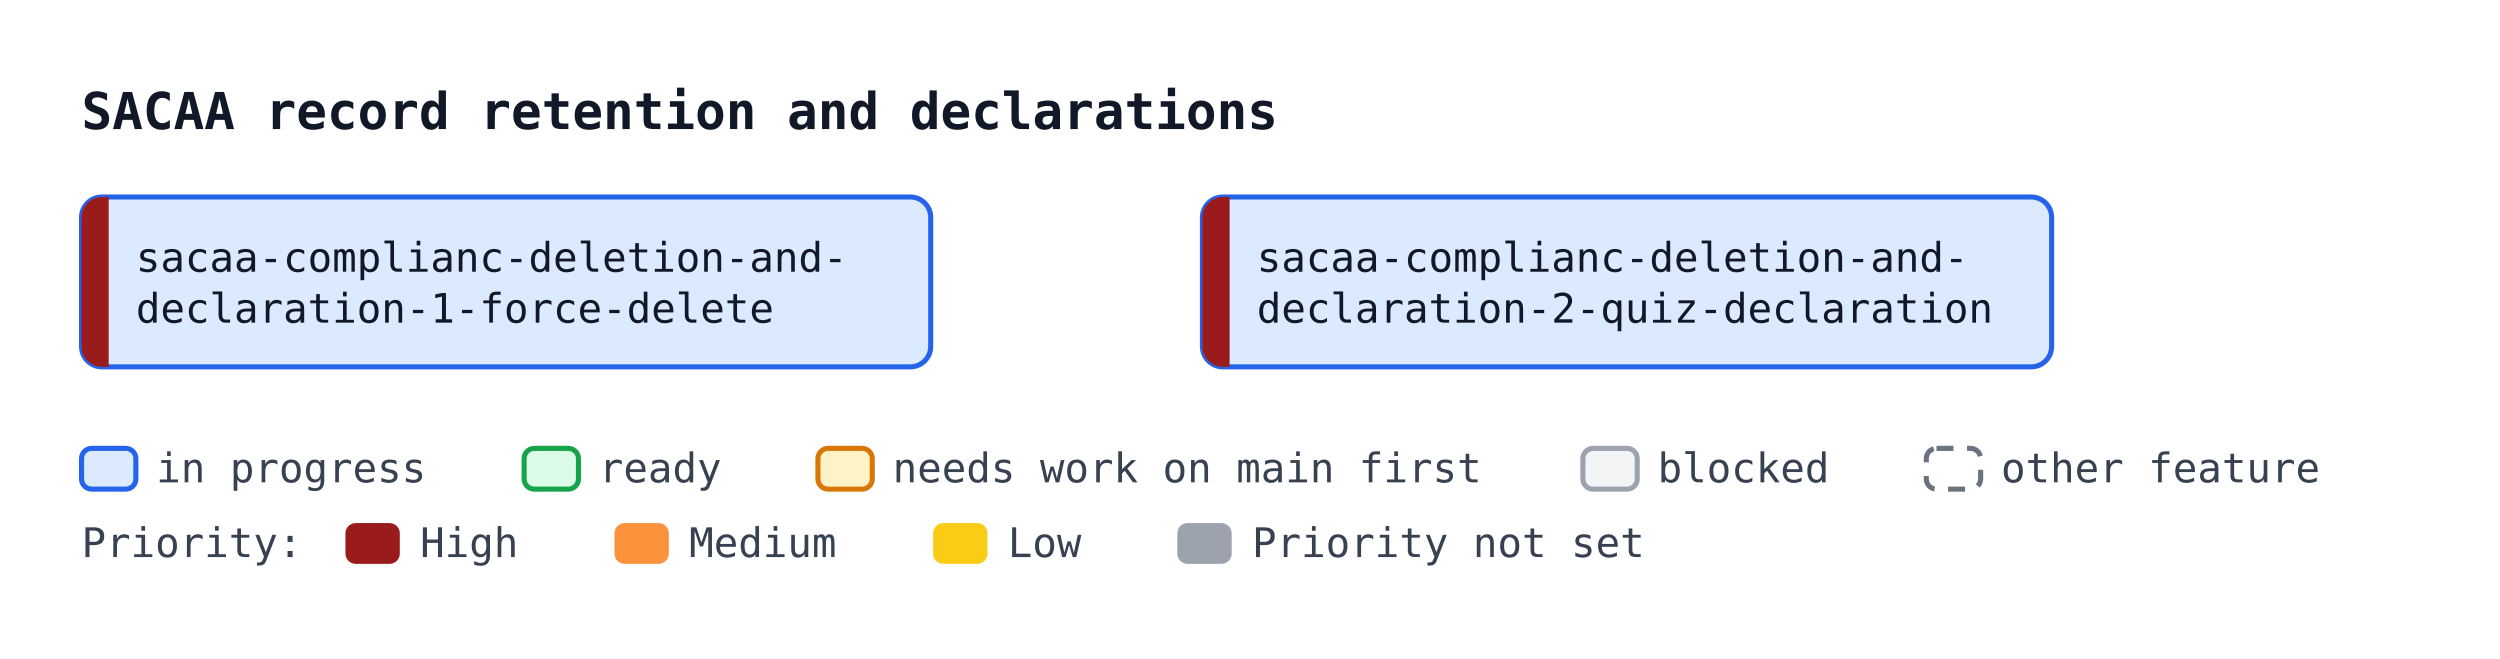
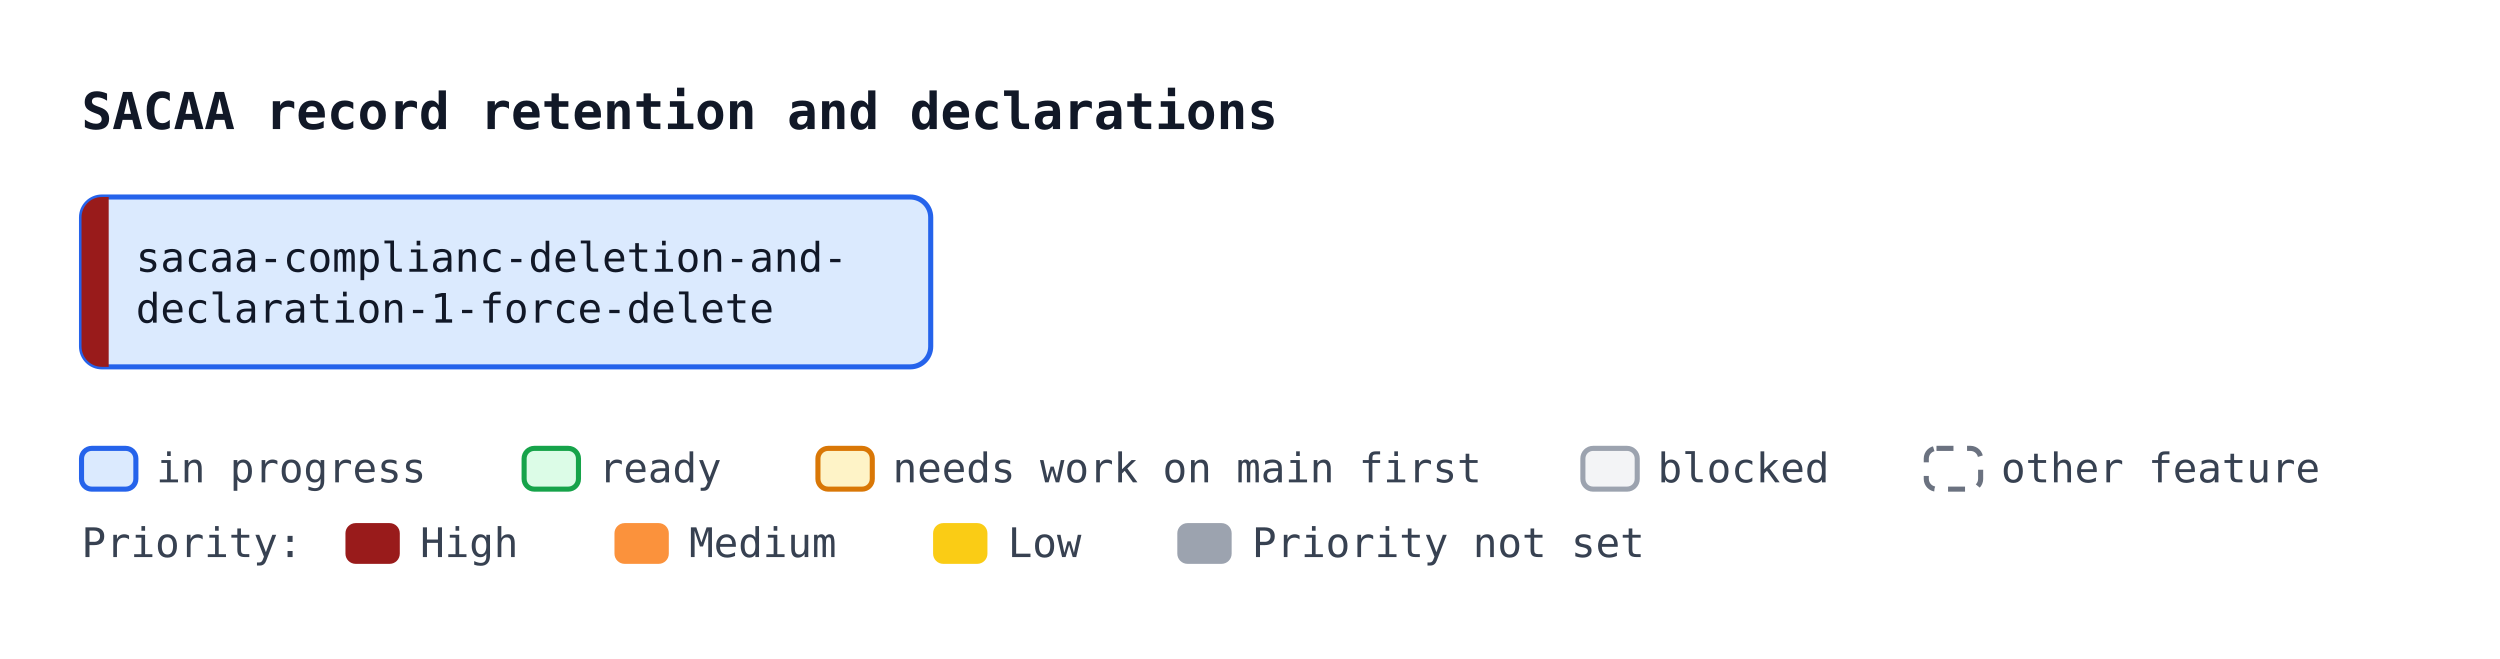
<svg xmlns="http://www.w3.org/2000/svg" width="736" height="194" viewBox="0 0 736 194" font-family="ui-monospace, SFMono-Regular, Menlo, Consolas, monospace" font-size="12">
  <defs>
    <marker id="arrow" viewBox="0 0 10 10" refX="10" refY="5" markerWidth="7" markerHeight="7" orient="auto-start-reverse">
      <path d="M0,0 L10,5 L0,10 z" fill="#4b5563" />
    </marker>
  </defs>
  <rect width="736" height="194" fill="#ffffff" />
  <text x="24" y="38" font-size="15" font-weight="bold" fill="#111827">SACAA record retention and declarations</text>
  <rect x="24.0" y="58.0" width="250" height="50" rx="6" fill="#dbeafe" stroke="#2563eb" stroke-width="1.5" />
  <path d="M32.0,58.0 H30.0 A6,6 0 0 0 24.0,64.0 V102.0 A6,6 0 0 0 30.0,108.0 H32.0 Z" fill="#991b1b" />
  <text x="40.0" y="80.0" fill="#111827">sacaa-complianc-deletion-and-</text>
  <text x="40.0" y="95.0" fill="#111827">declaration-1-force-delete</text>
-   <rect x="354.0" y="58.0" width="250" height="50" rx="6" fill="#dbeafe" stroke="#2563eb" stroke-width="1.5" />
-   <path d="M362.0,58.0 H360.0 A6,6 0 0 0 354.0,64.0 V102.0 A6,6 0 0 0 360.0,108.0 H362.0 Z" fill="#991b1b" />
-   <text x="370.0" y="80.0" fill="#111827">sacaa-complianc-deletion-and-</text>
-   <text x="370.0" y="95.0" fill="#111827">declaration-2-quiz-declaration</text>
  <rect x="24.0" y="132" width="16" height="12" rx="3" fill="#dbeafe" stroke="#2563eb" stroke-width="1.5" />
  <text x="46.0" y="142" fill="#374151">in progress</text>
  <rect x="154.3" y="132" width="16" height="12" rx="3" fill="#dcfce7" stroke="#16a34a" stroke-width="1.5" />
  <text x="176.3" y="142" fill="#374151">ready</text>
  <rect x="240.8" y="132" width="16" height="12" rx="3" fill="#fef3c7" stroke="#d97706" stroke-width="1.5" />
  <text x="262.8" y="142" fill="#374151">needs work on main first</text>
  <rect x="466.0" y="132" width="16" height="12" rx="3" fill="#f3f4f6" stroke="#9ca3af" stroke-width="1.5" />
  <text x="488.0" y="142" fill="#374151">blocked</text>
  <rect x="567.1" y="132" width="16" height="12" rx="3" fill="#ffffff" stroke="#6b7280" stroke-width="1.5" stroke-dasharray="5 4" />
  <text x="589.1" y="142" fill="#374151">other feature</text>
  <text x="24" y="164" fill="#374151">Priority:</text>
  <rect x="101.7" y="154" width="16" height="12" rx="3" fill="#991b1b" />
  <text x="123.7" y="164" fill="#374151">High</text>
  <rect x="180.9" y="154" width="16" height="12" rx="3" fill="#fb923c" />
  <text x="202.9" y="164" fill="#374151">Medium</text>
  <rect x="274.7" y="154" width="16" height="12" rx="3" fill="#facc15" />
  <text x="296.7" y="164" fill="#374151">Low</text>
  <rect x="346.6" y="154" width="16" height="12" rx="3" fill="#9ca3af" />
  <text x="368.6" y="164" fill="#374151">Priority not set</text>
</svg>
